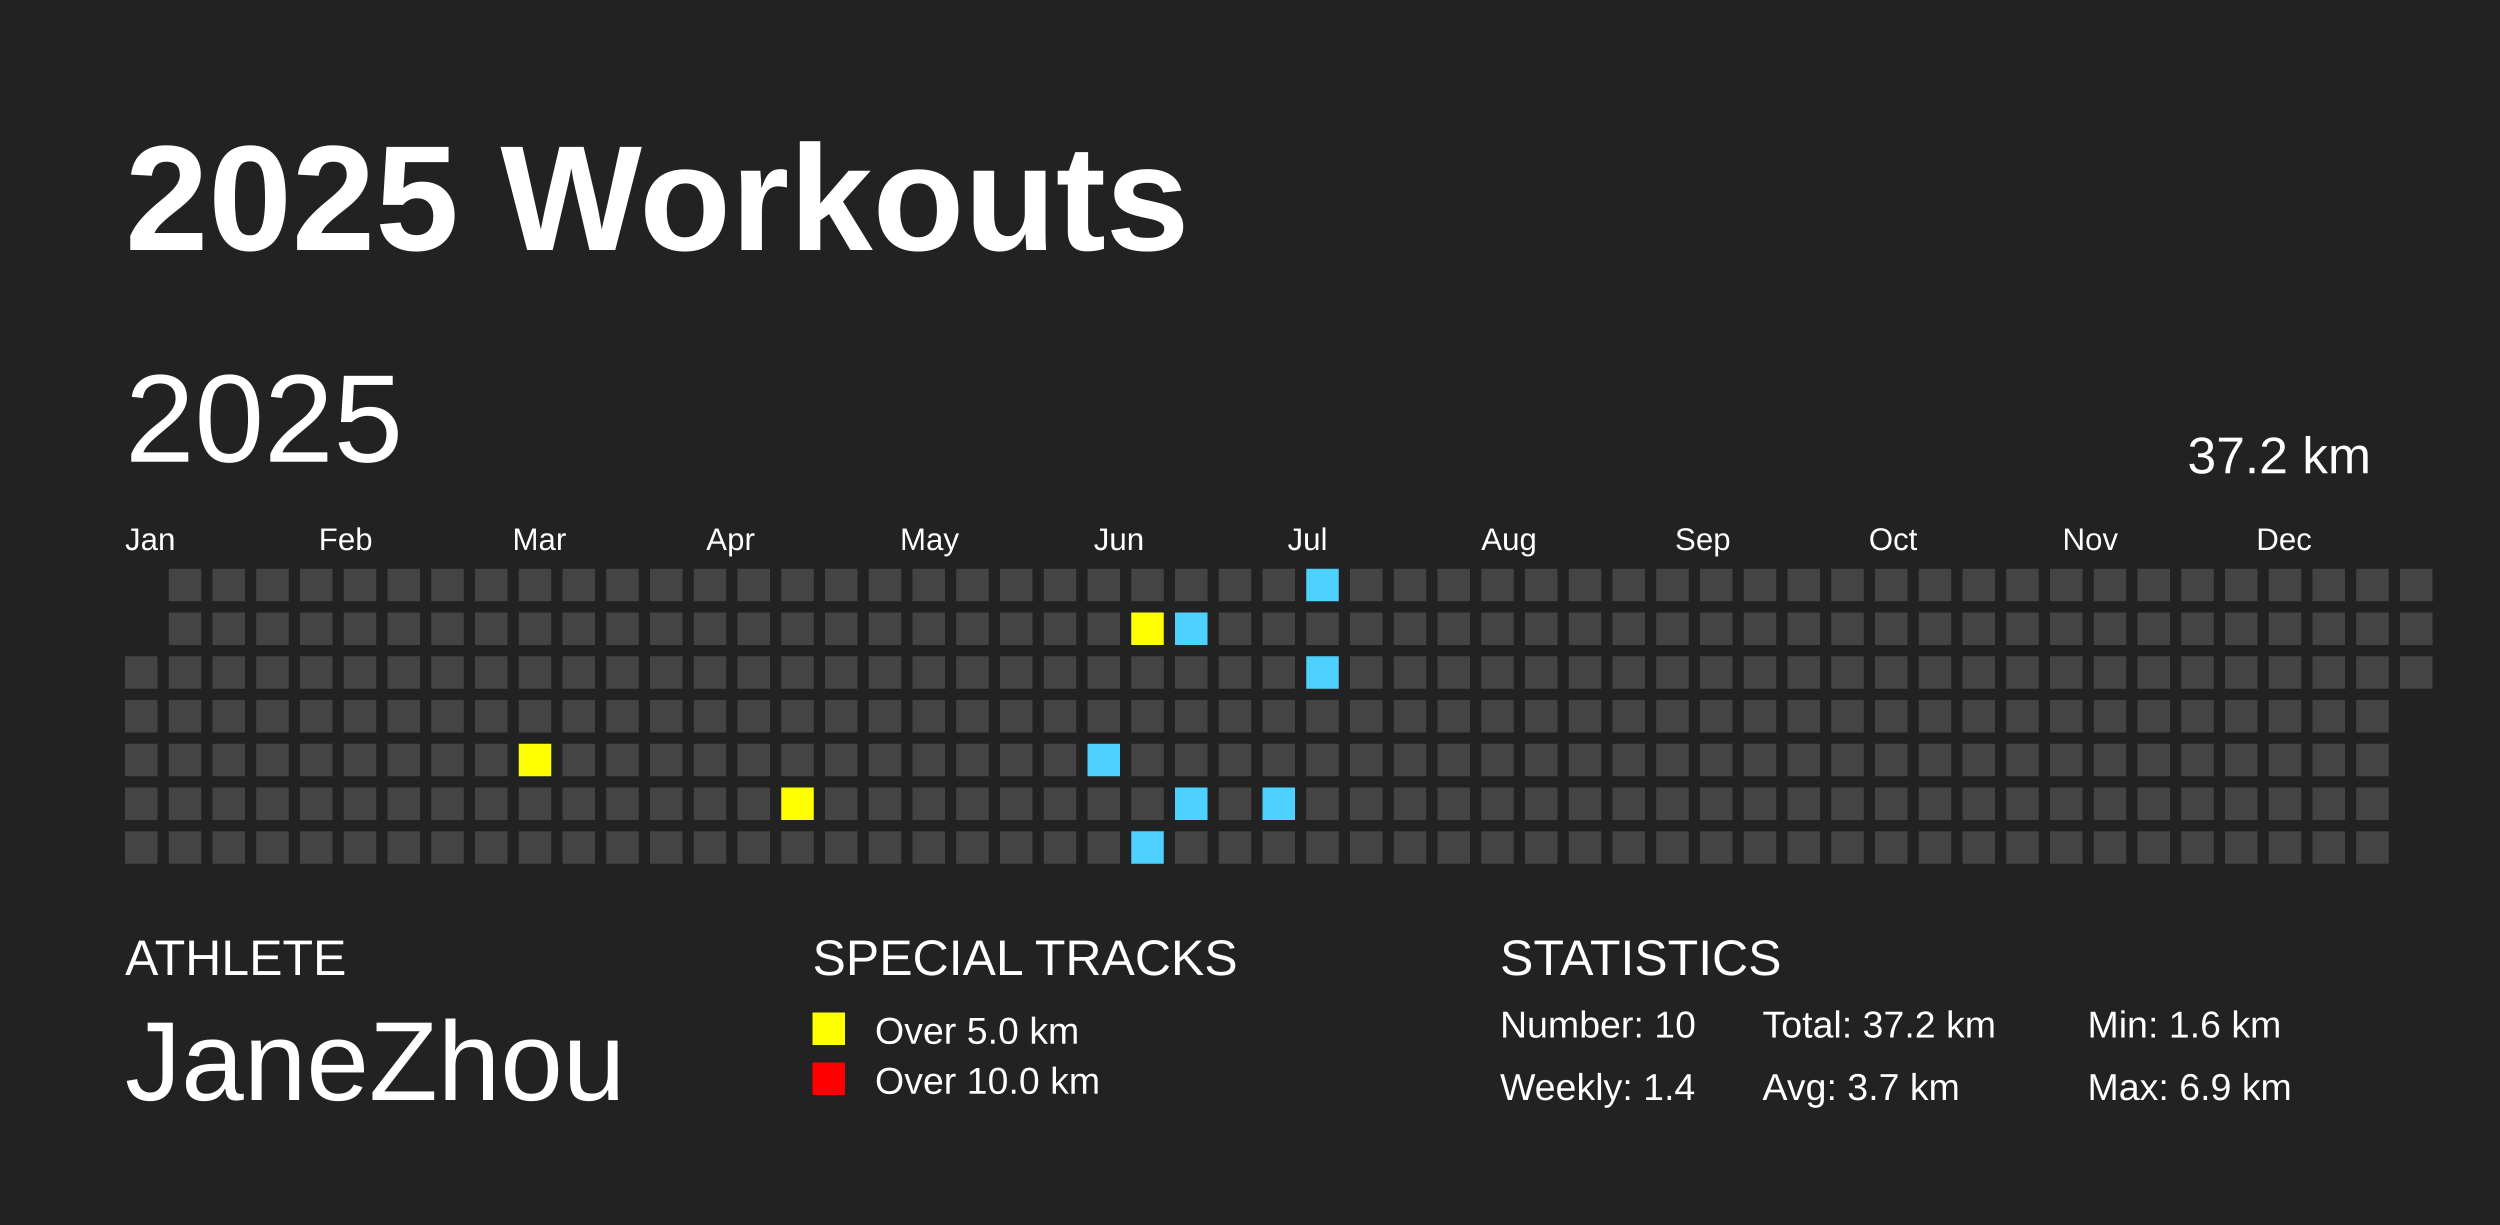
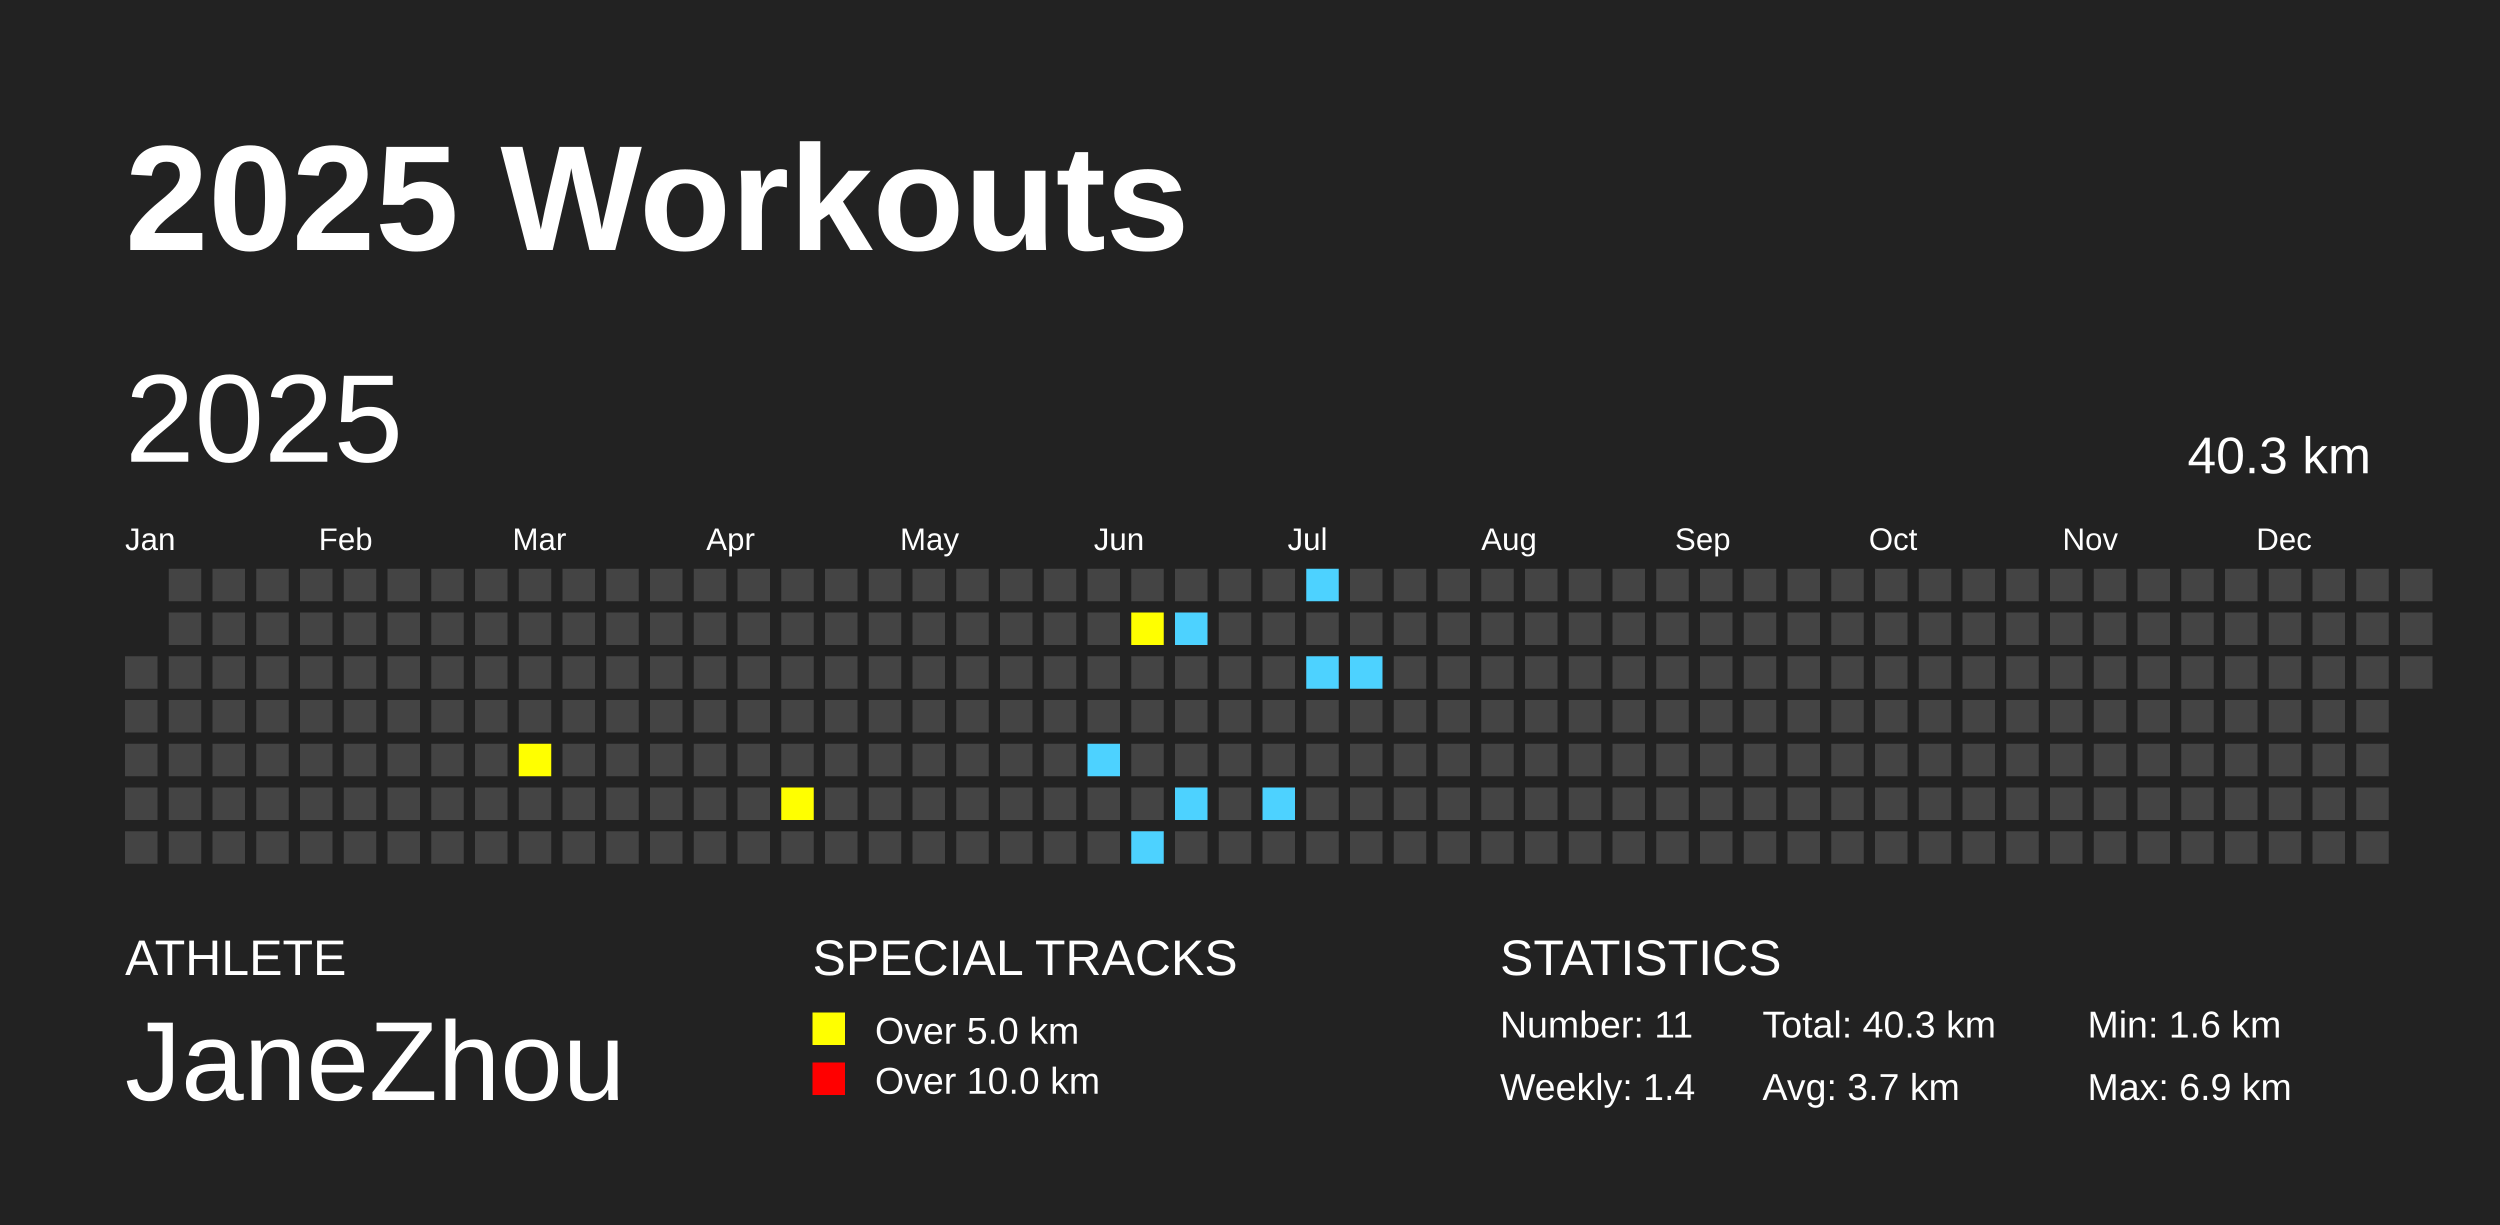
<svg xmlns="http://www.w3.org/2000/svg" baseProfile="full" height="98mm" version="1.1" viewBox="0,0,200,98" width="200mm">
  <defs />
  <rect fill="#222222" height="98" width="200" x="0" y="0" />
  <text fill="#FFFFFF" style="font-size:12px; font-family:Arial; font-weight:bold;" x="10" y="20">2025 Workouts</text>
  <text fill="#FFFFFF" style="font-size:4px; font-family:Arial" x="10" y="78">ATHLETE</text>
  <text fill="#FFFFFF" style="font-size:9px; font-family:Arial" x="10" y="88">JaneZhou</text>
  <text fill="#FFFFFF" style="font-size:4px; font-family:Arial" x="65" y="78">SPECIAL TRACKS</text>
  <rect fill="yellow" height="2.6" width="2.6" x="65" y="81" />
  <text fill="#FFFFFF" style="font-size:3px; font-family:Arial" x="70" y="83.5">Over 5.0 km</text>
  <rect fill="red" height="2.6" width="2.6" x="65" y="85" />
  <text fill="#FFFFFF" style="font-size:3px; font-family:Arial" x="70" y="87.5">Over 10.0 km</text>
  <text fill="#FFFFFF" style="font-size:4px; font-family:Arial" x="120" y="78">STATISTICS</text>
-   <text fill="#FFFFFF" style="font-size:3px; font-family:Arial" x="120" y="83">Number: 10</text>
+   <text fill="#FFFFFF" style="font-size:3px; font-family:Arial" x="120" y="83">Number: 11</text>
  <text fill="#FFFFFF" style="font-size:3px; font-family:Arial" x="120" y="88">Weekly: 1.4</text>
-   <text fill="#FFFFFF" style="font-size:3px; font-family:Arial" x="141" y="83">Total: 37.2 km</text>
+   <text fill="#FFFFFF" style="font-size:3px; font-family:Arial" x="141" y="83">Total: 40.3 km</text>
  <text fill="#FFFFFF" style="font-size:3px; font-family:Arial" x="141" y="88">Avg: 3.7 km</text>
  <text fill="#FFFFFF" style="font-size:3px; font-family:Arial" x="167" y="83">Min: 1.6 km</text>
  <text fill="#FFFFFF" style="font-size:3px; font-family:Arial" x="167" y="88">Max: 6.9 km</text>
  <text dominant-baseline="hanging" fill="#FFFFFF" style="font-size:10.0px; font-family:Arial;" x="10" y="30">2025</text>
-   <text dominant-baseline="hanging" fill="#FFFFFF" style="font-size:4.125px; font-family:Arial;" x="175" y="35">37.2 km</text>
+   <text dominant-baseline="hanging" fill="#FFFFFF" style="font-size:4.125px; font-family:Arial;" x="175" y="35">40.3 km</text>
  <text fill="#FFFFFF" style="font-size:2.5px; font-family:Arial" x="10.0" y="44">Jan</text>
  <text fill="#FFFFFF" style="font-size:2.5px; font-family:Arial" x="25.5" y="44">Feb</text>
  <text fill="#FFFFFF" style="font-size:2.5px; font-family:Arial" x="41.0" y="44">Mar</text>
  <text fill="#FFFFFF" style="font-size:2.5px; font-family:Arial" x="56.5" y="44">Apr</text>
  <text fill="#FFFFFF" style="font-size:2.5px; font-family:Arial" x="72.0" y="44">May</text>
  <text fill="#FFFFFF" style="font-size:2.5px; font-family:Arial" x="87.5" y="44">Jun</text>
  <text fill="#FFFFFF" style="font-size:2.5px; font-family:Arial" x="103.0" y="44">Jul</text>
  <text fill="#FFFFFF" style="font-size:2.5px; font-family:Arial" x="118.5" y="44">Aug</text>
  <text fill="#FFFFFF" style="font-size:2.5px; font-family:Arial" x="134.0" y="44">Sep</text>
  <text fill="#FFFFFF" style="font-size:2.5px; font-family:Arial" x="149.5" y="44">Oct</text>
  <text fill="#FFFFFF" style="font-size:2.5px; font-family:Arial" x="165.0" y="44">Nov</text>
  <text fill="#FFFFFF" style="font-size:2.5px; font-family:Arial" x="180.5" y="44">Dec</text>
  <rect fill="#444444" height="2.6" width="2.6" x="10.0" y="52.5" />
  <rect fill="#444444" height="2.6" width="2.6" x="10.0" y="56.0" />
  <rect fill="#444444" height="2.6" width="2.6" x="10.0" y="59.5" />
  <rect fill="#444444" height="2.6" width="2.6" x="10.0" y="63.0" />
  <rect fill="#444444" height="2.6" width="2.6" x="10.0" y="66.5" />
  <rect fill="#444444" height="2.6" width="2.6" x="13.5" y="45.5" />
  <rect fill="#444444" height="2.6" width="2.6" x="13.5" y="49.0" />
  <rect fill="#444444" height="2.6" width="2.6" x="13.5" y="52.5" />
  <rect fill="#444444" height="2.6" width="2.6" x="13.5" y="56.0" />
  <rect fill="#444444" height="2.6" width="2.6" x="13.5" y="59.5" />
  <rect fill="#444444" height="2.6" width="2.6" x="13.5" y="63.0" />
  <rect fill="#444444" height="2.6" width="2.6" x="13.5" y="66.5" />
  <rect fill="#444444" height="2.6" width="2.6" x="17.0" y="45.5" />
  <rect fill="#444444" height="2.6" width="2.6" x="17.0" y="49.0" />
  <rect fill="#444444" height="2.6" width="2.6" x="17.0" y="52.5" />
  <rect fill="#444444" height="2.6" width="2.6" x="17.0" y="56.0" />
  <rect fill="#444444" height="2.6" width="2.6" x="17.0" y="59.5" />
  <rect fill="#444444" height="2.6" width="2.6" x="17.0" y="63.0" />
  <rect fill="#444444" height="2.6" width="2.6" x="17.0" y="66.5" />
  <rect fill="#444444" height="2.6" width="2.6" x="20.5" y="45.5" />
  <rect fill="#444444" height="2.6" width="2.6" x="20.5" y="49.0" />
  <rect fill="#444444" height="2.6" width="2.6" x="20.5" y="52.5" />
  <rect fill="#444444" height="2.6" width="2.6" x="20.5" y="56.0" />
  <rect fill="#444444" height="2.6" width="2.6" x="20.5" y="59.5" />
  <rect fill="#444444" height="2.6" width="2.6" x="20.5" y="63.0" />
  <rect fill="#444444" height="2.6" width="2.6" x="20.5" y="66.5" />
  <rect fill="#444444" height="2.6" width="2.6" x="24.0" y="45.5" />
  <rect fill="#444444" height="2.6" width="2.6" x="24.0" y="49.0" />
  <rect fill="#444444" height="2.6" width="2.6" x="24.0" y="52.5" />
  <rect fill="#444444" height="2.6" width="2.6" x="24.0" y="56.0" />
  <rect fill="#444444" height="2.6" width="2.6" x="24.0" y="59.5" />
  <rect fill="#444444" height="2.6" width="2.6" x="24.0" y="63.0" />
  <rect fill="#444444" height="2.6" width="2.6" x="24.0" y="66.5" />
  <rect fill="#444444" height="2.6" width="2.6" x="27.5" y="45.5" />
  <rect fill="#444444" height="2.6" width="2.6" x="27.5" y="49.0" />
  <rect fill="#444444" height="2.6" width="2.6" x="27.5" y="52.5" />
  <rect fill="#444444" height="2.6" width="2.6" x="27.5" y="56.0" />
  <rect fill="#444444" height="2.6" width="2.6" x="27.5" y="59.5" />
  <rect fill="#444444" height="2.6" width="2.6" x="27.5" y="63.0" />
  <rect fill="#444444" height="2.6" width="2.6" x="27.5" y="66.5" />
  <rect fill="#444444" height="2.6" width="2.6" x="31.0" y="45.5" />
  <rect fill="#444444" height="2.6" width="2.6" x="31.0" y="49.0" />
  <rect fill="#444444" height="2.6" width="2.6" x="31.0" y="52.5" />
  <rect fill="#444444" height="2.6" width="2.6" x="31.0" y="56.0" />
  <rect fill="#444444" height="2.6" width="2.6" x="31.0" y="59.5" />
  <rect fill="#444444" height="2.6" width="2.6" x="31.0" y="63.0" />
  <rect fill="#444444" height="2.6" width="2.6" x="31.0" y="66.5" />
  <rect fill="#444444" height="2.6" width="2.6" x="34.5" y="45.5" />
  <rect fill="#444444" height="2.6" width="2.6" x="34.5" y="49.0" />
  <rect fill="#444444" height="2.6" width="2.6" x="34.5" y="52.5" />
  <rect fill="#444444" height="2.6" width="2.6" x="34.5" y="56.0" />
  <rect fill="#444444" height="2.6" width="2.6" x="34.5" y="59.5" />
  <rect fill="#444444" height="2.6" width="2.6" x="34.5" y="63.0" />
  <rect fill="#444444" height="2.6" width="2.6" x="34.5" y="66.5" />
  <rect fill="#444444" height="2.6" width="2.6" x="38.0" y="45.5" />
  <rect fill="#444444" height="2.6" width="2.6" x="38.0" y="49.0" />
  <rect fill="#444444" height="2.6" width="2.6" x="38.0" y="52.5" />
  <rect fill="#444444" height="2.6" width="2.6" x="38.0" y="56.0" />
  <rect fill="#444444" height="2.6" width="2.6" x="38.0" y="59.5" />
  <rect fill="#444444" height="2.6" width="2.6" x="38.0" y="63.0" />
  <rect fill="#444444" height="2.6" width="2.6" x="38.0" y="66.5" />
  <rect fill="#444444" height="2.6" width="2.6" x="41.5" y="45.5" />
  <rect fill="#444444" height="2.6" width="2.6" x="41.5" y="49.0" />
  <rect fill="#444444" height="2.6" width="2.6" x="41.5" y="52.5" />
  <rect fill="#444444" height="2.6" width="2.6" x="41.5" y="56.0" />
  <rect fill="yellow" height="2.6" width="2.6" x="41.5" y="59.5" />
  <rect fill="#444444" height="2.6" width="2.6" x="41.5" y="63.0" />
  <rect fill="#444444" height="2.6" width="2.6" x="41.5" y="66.5" />
  <rect fill="#444444" height="2.6" width="2.6" x="45.0" y="45.5" />
  <rect fill="#444444" height="2.6" width="2.6" x="45.0" y="49.0" />
  <rect fill="#444444" height="2.6" width="2.6" x="45.0" y="52.5" />
  <rect fill="#444444" height="2.6" width="2.6" x="45.0" y="56.0" />
  <rect fill="#444444" height="2.6" width="2.6" x="45.0" y="59.5" />
  <rect fill="#444444" height="2.6" width="2.6" x="45.0" y="63.0" />
  <rect fill="#444444" height="2.6" width="2.6" x="45.0" y="66.5" />
  <rect fill="#444444" height="2.6" width="2.6" x="48.5" y="45.5" />
  <rect fill="#444444" height="2.6" width="2.6" x="48.5" y="49.0" />
  <rect fill="#444444" height="2.6" width="2.6" x="48.5" y="52.5" />
  <rect fill="#444444" height="2.6" width="2.6" x="48.5" y="56.0" />
  <rect fill="#444444" height="2.6" width="2.6" x="48.5" y="59.5" />
  <rect fill="#444444" height="2.6" width="2.6" x="48.5" y="63.0" />
  <rect fill="#444444" height="2.6" width="2.6" x="48.5" y="66.5" />
  <rect fill="#444444" height="2.6" width="2.6" x="52.0" y="45.5" />
  <rect fill="#444444" height="2.6" width="2.6" x="52.0" y="49.0" />
  <rect fill="#444444" height="2.6" width="2.6" x="52.0" y="52.5" />
  <rect fill="#444444" height="2.6" width="2.6" x="52.0" y="56.0" />
  <rect fill="#444444" height="2.6" width="2.6" x="52.0" y="59.5" />
  <rect fill="#444444" height="2.6" width="2.6" x="52.0" y="63.0" />
  <rect fill="#444444" height="2.6" width="2.6" x="52.0" y="66.5" />
  <rect fill="#444444" height="2.6" width="2.6" x="55.5" y="45.5" />
  <rect fill="#444444" height="2.6" width="2.6" x="55.5" y="49.0" />
  <rect fill="#444444" height="2.6" width="2.6" x="55.5" y="52.5" />
  <rect fill="#444444" height="2.6" width="2.6" x="55.5" y="56.0" />
  <rect fill="#444444" height="2.6" width="2.6" x="55.5" y="59.5" />
  <rect fill="#444444" height="2.6" width="2.6" x="55.5" y="63.0" />
  <rect fill="#444444" height="2.6" width="2.6" x="55.5" y="66.5" />
  <rect fill="#444444" height="2.6" width="2.6" x="59.0" y="45.5" />
  <rect fill="#444444" height="2.6" width="2.6" x="59.0" y="49.0" />
  <rect fill="#444444" height="2.6" width="2.6" x="59.0" y="52.5" />
  <rect fill="#444444" height="2.6" width="2.6" x="59.0" y="56.0" />
  <rect fill="#444444" height="2.6" width="2.6" x="59.0" y="59.5" />
  <rect fill="#444444" height="2.6" width="2.6" x="59.0" y="63.0" />
  <rect fill="#444444" height="2.6" width="2.6" x="59.0" y="66.5" />
  <rect fill="#444444" height="2.6" width="2.6" x="62.5" y="45.5" />
  <rect fill="#444444" height="2.6" width="2.6" x="62.5" y="49.0" />
  <rect fill="#444444" height="2.6" width="2.6" x="62.5" y="52.5" />
  <rect fill="#444444" height="2.6" width="2.6" x="62.5" y="56.0" />
  <rect fill="#444444" height="2.6" width="2.6" x="62.5" y="59.5" />
  <rect fill="yellow" height="2.6" width="2.6" x="62.5" y="63.0" />
  <rect fill="#444444" height="2.6" width="2.6" x="62.5" y="66.5" />
  <rect fill="#444444" height="2.6" width="2.6" x="66.0" y="45.5" />
  <rect fill="#444444" height="2.6" width="2.6" x="66.0" y="49.0" />
  <rect fill="#444444" height="2.6" width="2.6" x="66.0" y="52.5" />
  <rect fill="#444444" height="2.6" width="2.6" x="66.0" y="56.0" />
  <rect fill="#444444" height="2.6" width="2.6" x="66.0" y="59.5" />
  <rect fill="#444444" height="2.6" width="2.6" x="66.0" y="63.0" />
  <rect fill="#444444" height="2.6" width="2.6" x="66.0" y="66.5" />
  <rect fill="#444444" height="2.6" width="2.6" x="69.5" y="45.5" />
  <rect fill="#444444" height="2.6" width="2.6" x="69.5" y="49.0" />
  <rect fill="#444444" height="2.6" width="2.6" x="69.5" y="52.5" />
  <rect fill="#444444" height="2.6" width="2.6" x="69.5" y="56.0" />
  <rect fill="#444444" height="2.6" width="2.6" x="69.5" y="59.5" />
  <rect fill="#444444" height="2.6" width="2.6" x="69.5" y="63.0" />
  <rect fill="#444444" height="2.6" width="2.6" x="69.5" y="66.5" />
  <rect fill="#444444" height="2.6" width="2.6" x="73.0" y="45.5" />
  <rect fill="#444444" height="2.6" width="2.6" x="73.0" y="49.0" />
  <rect fill="#444444" height="2.6" width="2.6" x="73.0" y="52.5" />
  <rect fill="#444444" height="2.6" width="2.6" x="73.0" y="56.0" />
  <rect fill="#444444" height="2.6" width="2.6" x="73.0" y="59.5" />
  <rect fill="#444444" height="2.6" width="2.6" x="73.0" y="63.0" />
  <rect fill="#444444" height="2.6" width="2.6" x="73.0" y="66.5" />
  <rect fill="#444444" height="2.6" width="2.6" x="76.5" y="45.5" />
  <rect fill="#444444" height="2.6" width="2.6" x="76.5" y="49.0" />
  <rect fill="#444444" height="2.6" width="2.6" x="76.5" y="52.5" />
  <rect fill="#444444" height="2.6" width="2.6" x="76.5" y="56.0" />
  <rect fill="#444444" height="2.6" width="2.6" x="76.5" y="59.5" />
  <rect fill="#444444" height="2.6" width="2.6" x="76.5" y="63.0" />
  <rect fill="#444444" height="2.6" width="2.6" x="76.5" y="66.5" />
  <rect fill="#444444" height="2.6" width="2.6" x="80.0" y="45.5" />
  <rect fill="#444444" height="2.6" width="2.6" x="80.0" y="49.0" />
  <rect fill="#444444" height="2.6" width="2.6" x="80.0" y="52.5" />
  <rect fill="#444444" height="2.6" width="2.6" x="80.0" y="56.0" />
  <rect fill="#444444" height="2.6" width="2.6" x="80.0" y="59.5" />
  <rect fill="#444444" height="2.6" width="2.6" x="80.0" y="63.0" />
  <rect fill="#444444" height="2.6" width="2.6" x="80.0" y="66.5" />
  <rect fill="#444444" height="2.6" width="2.6" x="83.5" y="45.5" />
  <rect fill="#444444" height="2.6" width="2.6" x="83.5" y="49.0" />
  <rect fill="#444444" height="2.6" width="2.6" x="83.5" y="52.5" />
  <rect fill="#444444" height="2.6" width="2.6" x="83.5" y="56.0" />
  <rect fill="#444444" height="2.6" width="2.6" x="83.5" y="59.5" />
  <rect fill="#444444" height="2.6" width="2.6" x="83.5" y="63.0" />
  <rect fill="#444444" height="2.6" width="2.6" x="83.5" y="66.5" />
  <rect fill="#444444" height="2.6" width="2.6" x="87.0" y="45.5" />
  <rect fill="#444444" height="2.6" width="2.6" x="87.0" y="49.0" />
  <rect fill="#444444" height="2.6" width="2.6" x="87.0" y="52.5" />
  <rect fill="#444444" height="2.6" width="2.6" x="87.0" y="56.0" />
  <rect fill="#4DD2FF" height="2.6" width="2.6" x="87.0" y="59.5" />
  <rect fill="#444444" height="2.6" width="2.6" x="87.0" y="63.0" />
  <rect fill="#444444" height="2.6" width="2.6" x="87.0" y="66.5" />
  <rect fill="#444444" height="2.6" width="2.6" x="90.5" y="45.5" />
  <rect fill="yellow" height="2.6" width="2.6" x="90.5" y="49.0" />
  <rect fill="#444444" height="2.6" width="2.6" x="90.5" y="52.5" />
  <rect fill="#444444" height="2.6" width="2.6" x="90.5" y="56.0" />
  <rect fill="#444444" height="2.6" width="2.6" x="90.5" y="59.5" />
  <rect fill="#444444" height="2.6" width="2.6" x="90.5" y="63.0" />
  <rect fill="#4DD2FF" height="2.6" width="2.6" x="90.5" y="66.5" />
  <rect fill="#444444" height="2.6" width="2.6" x="94.0" y="45.5" />
  <rect fill="#4DD2FF" height="2.6" width="2.6" x="94.0" y="49.0" />
  <rect fill="#444444" height="2.6" width="2.6" x="94.0" y="52.5" />
  <rect fill="#444444" height="2.6" width="2.6" x="94.0" y="56.0" />
  <rect fill="#444444" height="2.6" width="2.6" x="94.0" y="59.5" />
  <rect fill="#4DD2FF" height="2.6" width="2.6" x="94.0" y="63.0" />
  <rect fill="#444444" height="2.6" width="2.6" x="94.0" y="66.5" />
  <rect fill="#444444" height="2.6" width="2.6" x="97.5" y="45.5" />
  <rect fill="#444444" height="2.6" width="2.6" x="97.5" y="49.0" />
  <rect fill="#444444" height="2.6" width="2.6" x="97.5" y="52.5" />
  <rect fill="#444444" height="2.6" width="2.6" x="97.5" y="56.0" />
  <rect fill="#444444" height="2.6" width="2.6" x="97.5" y="59.5" />
  <rect fill="#444444" height="2.6" width="2.6" x="97.5" y="63.0" />
  <rect fill="#444444" height="2.6" width="2.6" x="97.5" y="66.5" />
  <rect fill="#444444" height="2.6" width="2.6" x="101.0" y="45.5" />
  <rect fill="#444444" height="2.6" width="2.6" x="101.0" y="49.0" />
  <rect fill="#444444" height="2.6" width="2.6" x="101.0" y="52.5" />
  <rect fill="#444444" height="2.6" width="2.6" x="101.0" y="56.0" />
  <rect fill="#444444" height="2.6" width="2.6" x="101.0" y="59.5" />
  <rect fill="#4DD2FF" height="2.6" width="2.6" x="101.0" y="63.0" />
  <rect fill="#444444" height="2.6" width="2.6" x="101.0" y="66.5" />
  <rect fill="#4DD2FF" height="2.6" width="2.6" x="104.5" y="45.5" />
  <rect fill="#444444" height="2.6" width="2.6" x="104.5" y="49.0" />
  <rect fill="#4DD2FF" height="2.6" width="2.6" x="104.5" y="52.5" />
  <rect fill="#444444" height="2.6" width="2.6" x="104.5" y="56.0" />
  <rect fill="#444444" height="2.6" width="2.6" x="104.5" y="59.5" />
  <rect fill="#444444" height="2.6" width="2.6" x="104.5" y="63.0" />
  <rect fill="#444444" height="2.6" width="2.6" x="104.5" y="66.5" />
  <rect fill="#444444" height="2.6" width="2.6" x="108.0" y="45.5" />
  <rect fill="#444444" height="2.6" width="2.6" x="108.0" y="49.0" />
-   <rect fill="#444444" height="2.6" width="2.6" x="108.0" y="52.5" />
+   <rect fill="#4DD2FF" height="2.6" width="2.6" x="108.0" y="52.5" />
  <rect fill="#444444" height="2.6" width="2.6" x="108.0" y="56.0" />
  <rect fill="#444444" height="2.6" width="2.6" x="108.0" y="59.5" />
  <rect fill="#444444" height="2.6" width="2.6" x="108.0" y="63.0" />
  <rect fill="#444444" height="2.6" width="2.6" x="108.0" y="66.5" />
  <rect fill="#444444" height="2.6" width="2.6" x="111.5" y="45.5" />
  <rect fill="#444444" height="2.6" width="2.6" x="111.5" y="49.0" />
  <rect fill="#444444" height="2.6" width="2.6" x="111.5" y="52.5" />
  <rect fill="#444444" height="2.6" width="2.6" x="111.5" y="56.0" />
  <rect fill="#444444" height="2.6" width="2.6" x="111.5" y="59.5" />
  <rect fill="#444444" height="2.6" width="2.6" x="111.5" y="63.0" />
  <rect fill="#444444" height="2.6" width="2.6" x="111.5" y="66.5" />
  <rect fill="#444444" height="2.6" width="2.6" x="115.0" y="45.5" />
  <rect fill="#444444" height="2.6" width="2.6" x="115.0" y="49.0" />
  <rect fill="#444444" height="2.6" width="2.6" x="115.0" y="52.5" />
  <rect fill="#444444" height="2.6" width="2.6" x="115.0" y="56.0" />
  <rect fill="#444444" height="2.6" width="2.6" x="115.0" y="59.5" />
  <rect fill="#444444" height="2.6" width="2.6" x="115.0" y="63.0" />
  <rect fill="#444444" height="2.6" width="2.6" x="115.0" y="66.5" />
  <rect fill="#444444" height="2.6" width="2.6" x="118.5" y="45.5" />
  <rect fill="#444444" height="2.6" width="2.6" x="118.5" y="49.0" />
  <rect fill="#444444" height="2.6" width="2.6" x="118.5" y="52.5" />
  <rect fill="#444444" height="2.6" width="2.6" x="118.5" y="56.0" />
  <rect fill="#444444" height="2.6" width="2.6" x="118.5" y="59.5" />
  <rect fill="#444444" height="2.6" width="2.6" x="118.5" y="63.0" />
  <rect fill="#444444" height="2.6" width="2.6" x="118.5" y="66.5" />
  <rect fill="#444444" height="2.6" width="2.6" x="122.0" y="45.5" />
  <rect fill="#444444" height="2.6" width="2.6" x="122.0" y="49.0" />
  <rect fill="#444444" height="2.6" width="2.6" x="122.0" y="52.5" />
  <rect fill="#444444" height="2.6" width="2.6" x="122.0" y="56.0" />
  <rect fill="#444444" height="2.6" width="2.6" x="122.0" y="59.5" />
  <rect fill="#444444" height="2.6" width="2.6" x="122.0" y="63.0" />
  <rect fill="#444444" height="2.6" width="2.6" x="122.0" y="66.5" />
  <rect fill="#444444" height="2.6" width="2.6" x="125.5" y="45.5" />
  <rect fill="#444444" height="2.6" width="2.6" x="125.5" y="49.0" />
  <rect fill="#444444" height="2.6" width="2.6" x="125.5" y="52.5" />
  <rect fill="#444444" height="2.6" width="2.6" x="125.5" y="56.0" />
  <rect fill="#444444" height="2.6" width="2.6" x="125.5" y="59.5" />
  <rect fill="#444444" height="2.6" width="2.6" x="125.5" y="63.0" />
  <rect fill="#444444" height="2.6" width="2.6" x="125.5" y="66.5" />
  <rect fill="#444444" height="2.6" width="2.6" x="129.0" y="45.5" />
  <rect fill="#444444" height="2.6" width="2.6" x="129.0" y="49.0" />
  <rect fill="#444444" height="2.6" width="2.6" x="129.0" y="52.5" />
  <rect fill="#444444" height="2.6" width="2.6" x="129.0" y="56.0" />
  <rect fill="#444444" height="2.6" width="2.6" x="129.0" y="59.5" />
  <rect fill="#444444" height="2.6" width="2.6" x="129.0" y="63.0" />
  <rect fill="#444444" height="2.6" width="2.6" x="129.0" y="66.5" />
  <rect fill="#444444" height="2.6" width="2.6" x="132.5" y="45.5" />
  <rect fill="#444444" height="2.6" width="2.6" x="132.5" y="49.0" />
  <rect fill="#444444" height="2.6" width="2.6" x="132.5" y="52.5" />
  <rect fill="#444444" height="2.6" width="2.6" x="132.5" y="56.0" />
  <rect fill="#444444" height="2.6" width="2.6" x="132.5" y="59.5" />
  <rect fill="#444444" height="2.6" width="2.6" x="132.5" y="63.0" />
  <rect fill="#444444" height="2.6" width="2.6" x="132.5" y="66.5" />
  <rect fill="#444444" height="2.6" width="2.6" x="136.0" y="45.5" />
  <rect fill="#444444" height="2.6" width="2.6" x="136.0" y="49.0" />
  <rect fill="#444444" height="2.6" width="2.6" x="136.0" y="52.5" />
  <rect fill="#444444" height="2.6" width="2.6" x="136.0" y="56.0" />
  <rect fill="#444444" height="2.6" width="2.6" x="136.0" y="59.5" />
  <rect fill="#444444" height="2.6" width="2.6" x="136.0" y="63.0" />
  <rect fill="#444444" height="2.6" width="2.6" x="136.0" y="66.5" />
  <rect fill="#444444" height="2.6" width="2.6" x="139.5" y="45.5" />
  <rect fill="#444444" height="2.6" width="2.6" x="139.5" y="49.0" />
  <rect fill="#444444" height="2.6" width="2.6" x="139.5" y="52.5" />
  <rect fill="#444444" height="2.6" width="2.6" x="139.5" y="56.0" />
  <rect fill="#444444" height="2.6" width="2.6" x="139.5" y="59.5" />
  <rect fill="#444444" height="2.6" width="2.6" x="139.5" y="63.0" />
  <rect fill="#444444" height="2.6" width="2.6" x="139.5" y="66.5" />
  <rect fill="#444444" height="2.6" width="2.6" x="143.0" y="45.5" />
  <rect fill="#444444" height="2.6" width="2.6" x="143.0" y="49.0" />
  <rect fill="#444444" height="2.6" width="2.6" x="143.0" y="52.5" />
  <rect fill="#444444" height="2.6" width="2.6" x="143.0" y="56.0" />
  <rect fill="#444444" height="2.6" width="2.6" x="143.0" y="59.5" />
  <rect fill="#444444" height="2.6" width="2.6" x="143.0" y="63.0" />
  <rect fill="#444444" height="2.6" width="2.6" x="143.0" y="66.5" />
  <rect fill="#444444" height="2.6" width="2.6" x="146.5" y="45.5" />
  <rect fill="#444444" height="2.6" width="2.6" x="146.5" y="49.0" />
  <rect fill="#444444" height="2.6" width="2.6" x="146.5" y="52.5" />
  <rect fill="#444444" height="2.6" width="2.6" x="146.5" y="56.0" />
  <rect fill="#444444" height="2.6" width="2.6" x="146.5" y="59.5" />
  <rect fill="#444444" height="2.6" width="2.6" x="146.5" y="63.0" />
  <rect fill="#444444" height="2.6" width="2.6" x="146.5" y="66.5" />
  <rect fill="#444444" height="2.6" width="2.6" x="150.0" y="45.5" />
  <rect fill="#444444" height="2.6" width="2.6" x="150.0" y="49.0" />
  <rect fill="#444444" height="2.6" width="2.6" x="150.0" y="52.5" />
  <rect fill="#444444" height="2.6" width="2.6" x="150.0" y="56.0" />
  <rect fill="#444444" height="2.6" width="2.6" x="150.0" y="59.5" />
  <rect fill="#444444" height="2.6" width="2.6" x="150.0" y="63.0" />
  <rect fill="#444444" height="2.6" width="2.6" x="150.0" y="66.5" />
  <rect fill="#444444" height="2.6" width="2.6" x="153.5" y="45.5" />
  <rect fill="#444444" height="2.6" width="2.6" x="153.5" y="49.0" />
  <rect fill="#444444" height="2.6" width="2.6" x="153.5" y="52.5" />
  <rect fill="#444444" height="2.6" width="2.6" x="153.5" y="56.0" />
  <rect fill="#444444" height="2.6" width="2.6" x="153.5" y="59.5" />
  <rect fill="#444444" height="2.6" width="2.6" x="153.5" y="63.0" />
  <rect fill="#444444" height="2.6" width="2.6" x="153.5" y="66.5" />
  <rect fill="#444444" height="2.6" width="2.6" x="157.0" y="45.5" />
  <rect fill="#444444" height="2.6" width="2.6" x="157.0" y="49.0" />
  <rect fill="#444444" height="2.6" width="2.6" x="157.0" y="52.5" />
  <rect fill="#444444" height="2.6" width="2.6" x="157.0" y="56.0" />
  <rect fill="#444444" height="2.6" width="2.6" x="157.0" y="59.5" />
  <rect fill="#444444" height="2.6" width="2.6" x="157.0" y="63.0" />
  <rect fill="#444444" height="2.6" width="2.6" x="157.0" y="66.5" />
  <rect fill="#444444" height="2.6" width="2.6" x="160.5" y="45.5" />
  <rect fill="#444444" height="2.6" width="2.6" x="160.5" y="49.0" />
  <rect fill="#444444" height="2.6" width="2.6" x="160.5" y="52.5" />
  <rect fill="#444444" height="2.6" width="2.6" x="160.5" y="56.0" />
  <rect fill="#444444" height="2.6" width="2.6" x="160.5" y="59.5" />
  <rect fill="#444444" height="2.6" width="2.6" x="160.5" y="63.0" />
  <rect fill="#444444" height="2.6" width="2.6" x="160.5" y="66.5" />
  <rect fill="#444444" height="2.6" width="2.6" x="164.0" y="45.5" />
  <rect fill="#444444" height="2.6" width="2.6" x="164.0" y="49.0" />
  <rect fill="#444444" height="2.6" width="2.6" x="164.0" y="52.5" />
  <rect fill="#444444" height="2.6" width="2.6" x="164.0" y="56.0" />
  <rect fill="#444444" height="2.6" width="2.6" x="164.0" y="59.5" />
  <rect fill="#444444" height="2.6" width="2.6" x="164.0" y="63.0" />
  <rect fill="#444444" height="2.6" width="2.6" x="164.0" y="66.5" />
  <rect fill="#444444" height="2.6" width="2.6" x="167.5" y="45.5" />
  <rect fill="#444444" height="2.6" width="2.6" x="167.5" y="49.0" />
  <rect fill="#444444" height="2.6" width="2.6" x="167.5" y="52.5" />
  <rect fill="#444444" height="2.6" width="2.6" x="167.5" y="56.0" />
  <rect fill="#444444" height="2.6" width="2.6" x="167.5" y="59.5" />
  <rect fill="#444444" height="2.6" width="2.6" x="167.5" y="63.0" />
  <rect fill="#444444" height="2.6" width="2.6" x="167.5" y="66.5" />
  <rect fill="#444444" height="2.6" width="2.6" x="171.0" y="45.5" />
  <rect fill="#444444" height="2.6" width="2.6" x="171.0" y="49.0" />
  <rect fill="#444444" height="2.6" width="2.6" x="171.0" y="52.5" />
  <rect fill="#444444" height="2.6" width="2.6" x="171.0" y="56.0" />
  <rect fill="#444444" height="2.6" width="2.6" x="171.0" y="59.5" />
  <rect fill="#444444" height="2.6" width="2.6" x="171.0" y="63.0" />
  <rect fill="#444444" height="2.6" width="2.6" x="171.0" y="66.5" />
  <rect fill="#444444" height="2.6" width="2.6" x="174.5" y="45.5" />
  <rect fill="#444444" height="2.6" width="2.6" x="174.5" y="49.0" />
  <rect fill="#444444" height="2.6" width="2.6" x="174.5" y="52.5" />
  <rect fill="#444444" height="2.6" width="2.6" x="174.5" y="56.0" />
  <rect fill="#444444" height="2.6" width="2.6" x="174.5" y="59.5" />
  <rect fill="#444444" height="2.6" width="2.6" x="174.5" y="63.0" />
  <rect fill="#444444" height="2.6" width="2.6" x="174.5" y="66.5" />
  <rect fill="#444444" height="2.6" width="2.6" x="178.0" y="45.5" />
  <rect fill="#444444" height="2.6" width="2.6" x="178.0" y="49.0" />
  <rect fill="#444444" height="2.6" width="2.6" x="178.0" y="52.5" />
  <rect fill="#444444" height="2.6" width="2.6" x="178.0" y="56.0" />
  <rect fill="#444444" height="2.6" width="2.6" x="178.0" y="59.5" />
  <rect fill="#444444" height="2.6" width="2.6" x="178.0" y="63.0" />
  <rect fill="#444444" height="2.6" width="2.6" x="178.0" y="66.5" />
  <rect fill="#444444" height="2.6" width="2.6" x="181.5" y="45.5" />
  <rect fill="#444444" height="2.6" width="2.6" x="181.5" y="49.0" />
  <rect fill="#444444" height="2.6" width="2.6" x="181.5" y="52.5" />
  <rect fill="#444444" height="2.6" width="2.6" x="181.5" y="56.0" />
  <rect fill="#444444" height="2.6" width="2.6" x="181.5" y="59.5" />
  <rect fill="#444444" height="2.6" width="2.6" x="181.5" y="63.0" />
  <rect fill="#444444" height="2.6" width="2.6" x="181.5" y="66.5" />
  <rect fill="#444444" height="2.6" width="2.6" x="185.0" y="45.5" />
  <rect fill="#444444" height="2.6" width="2.6" x="185.0" y="49.0" />
  <rect fill="#444444" height="2.6" width="2.6" x="185.0" y="52.5" />
  <rect fill="#444444" height="2.6" width="2.6" x="185.0" y="56.0" />
  <rect fill="#444444" height="2.6" width="2.6" x="185.0" y="59.5" />
  <rect fill="#444444" height="2.6" width="2.6" x="185.0" y="63.0" />
  <rect fill="#444444" height="2.6" width="2.6" x="185.0" y="66.5" />
  <rect fill="#444444" height="2.6" width="2.6" x="188.5" y="45.5" />
  <rect fill="#444444" height="2.6" width="2.6" x="188.5" y="49.0" />
  <rect fill="#444444" height="2.6" width="2.6" x="188.5" y="52.5" />
  <rect fill="#444444" height="2.6" width="2.6" x="188.5" y="56.0" />
  <rect fill="#444444" height="2.6" width="2.6" x="188.5" y="59.5" />
  <rect fill="#444444" height="2.6" width="2.6" x="188.5" y="63.0" />
  <rect fill="#444444" height="2.6" width="2.6" x="188.5" y="66.5" />
  <rect fill="#444444" height="2.6" width="2.6" x="192.0" y="45.5" />
  <rect fill="#444444" height="2.6" width="2.6" x="192.0" y="49.0" />
  <rect fill="#444444" height="2.6" width="2.6" x="192.0" y="52.5" />
</svg>
